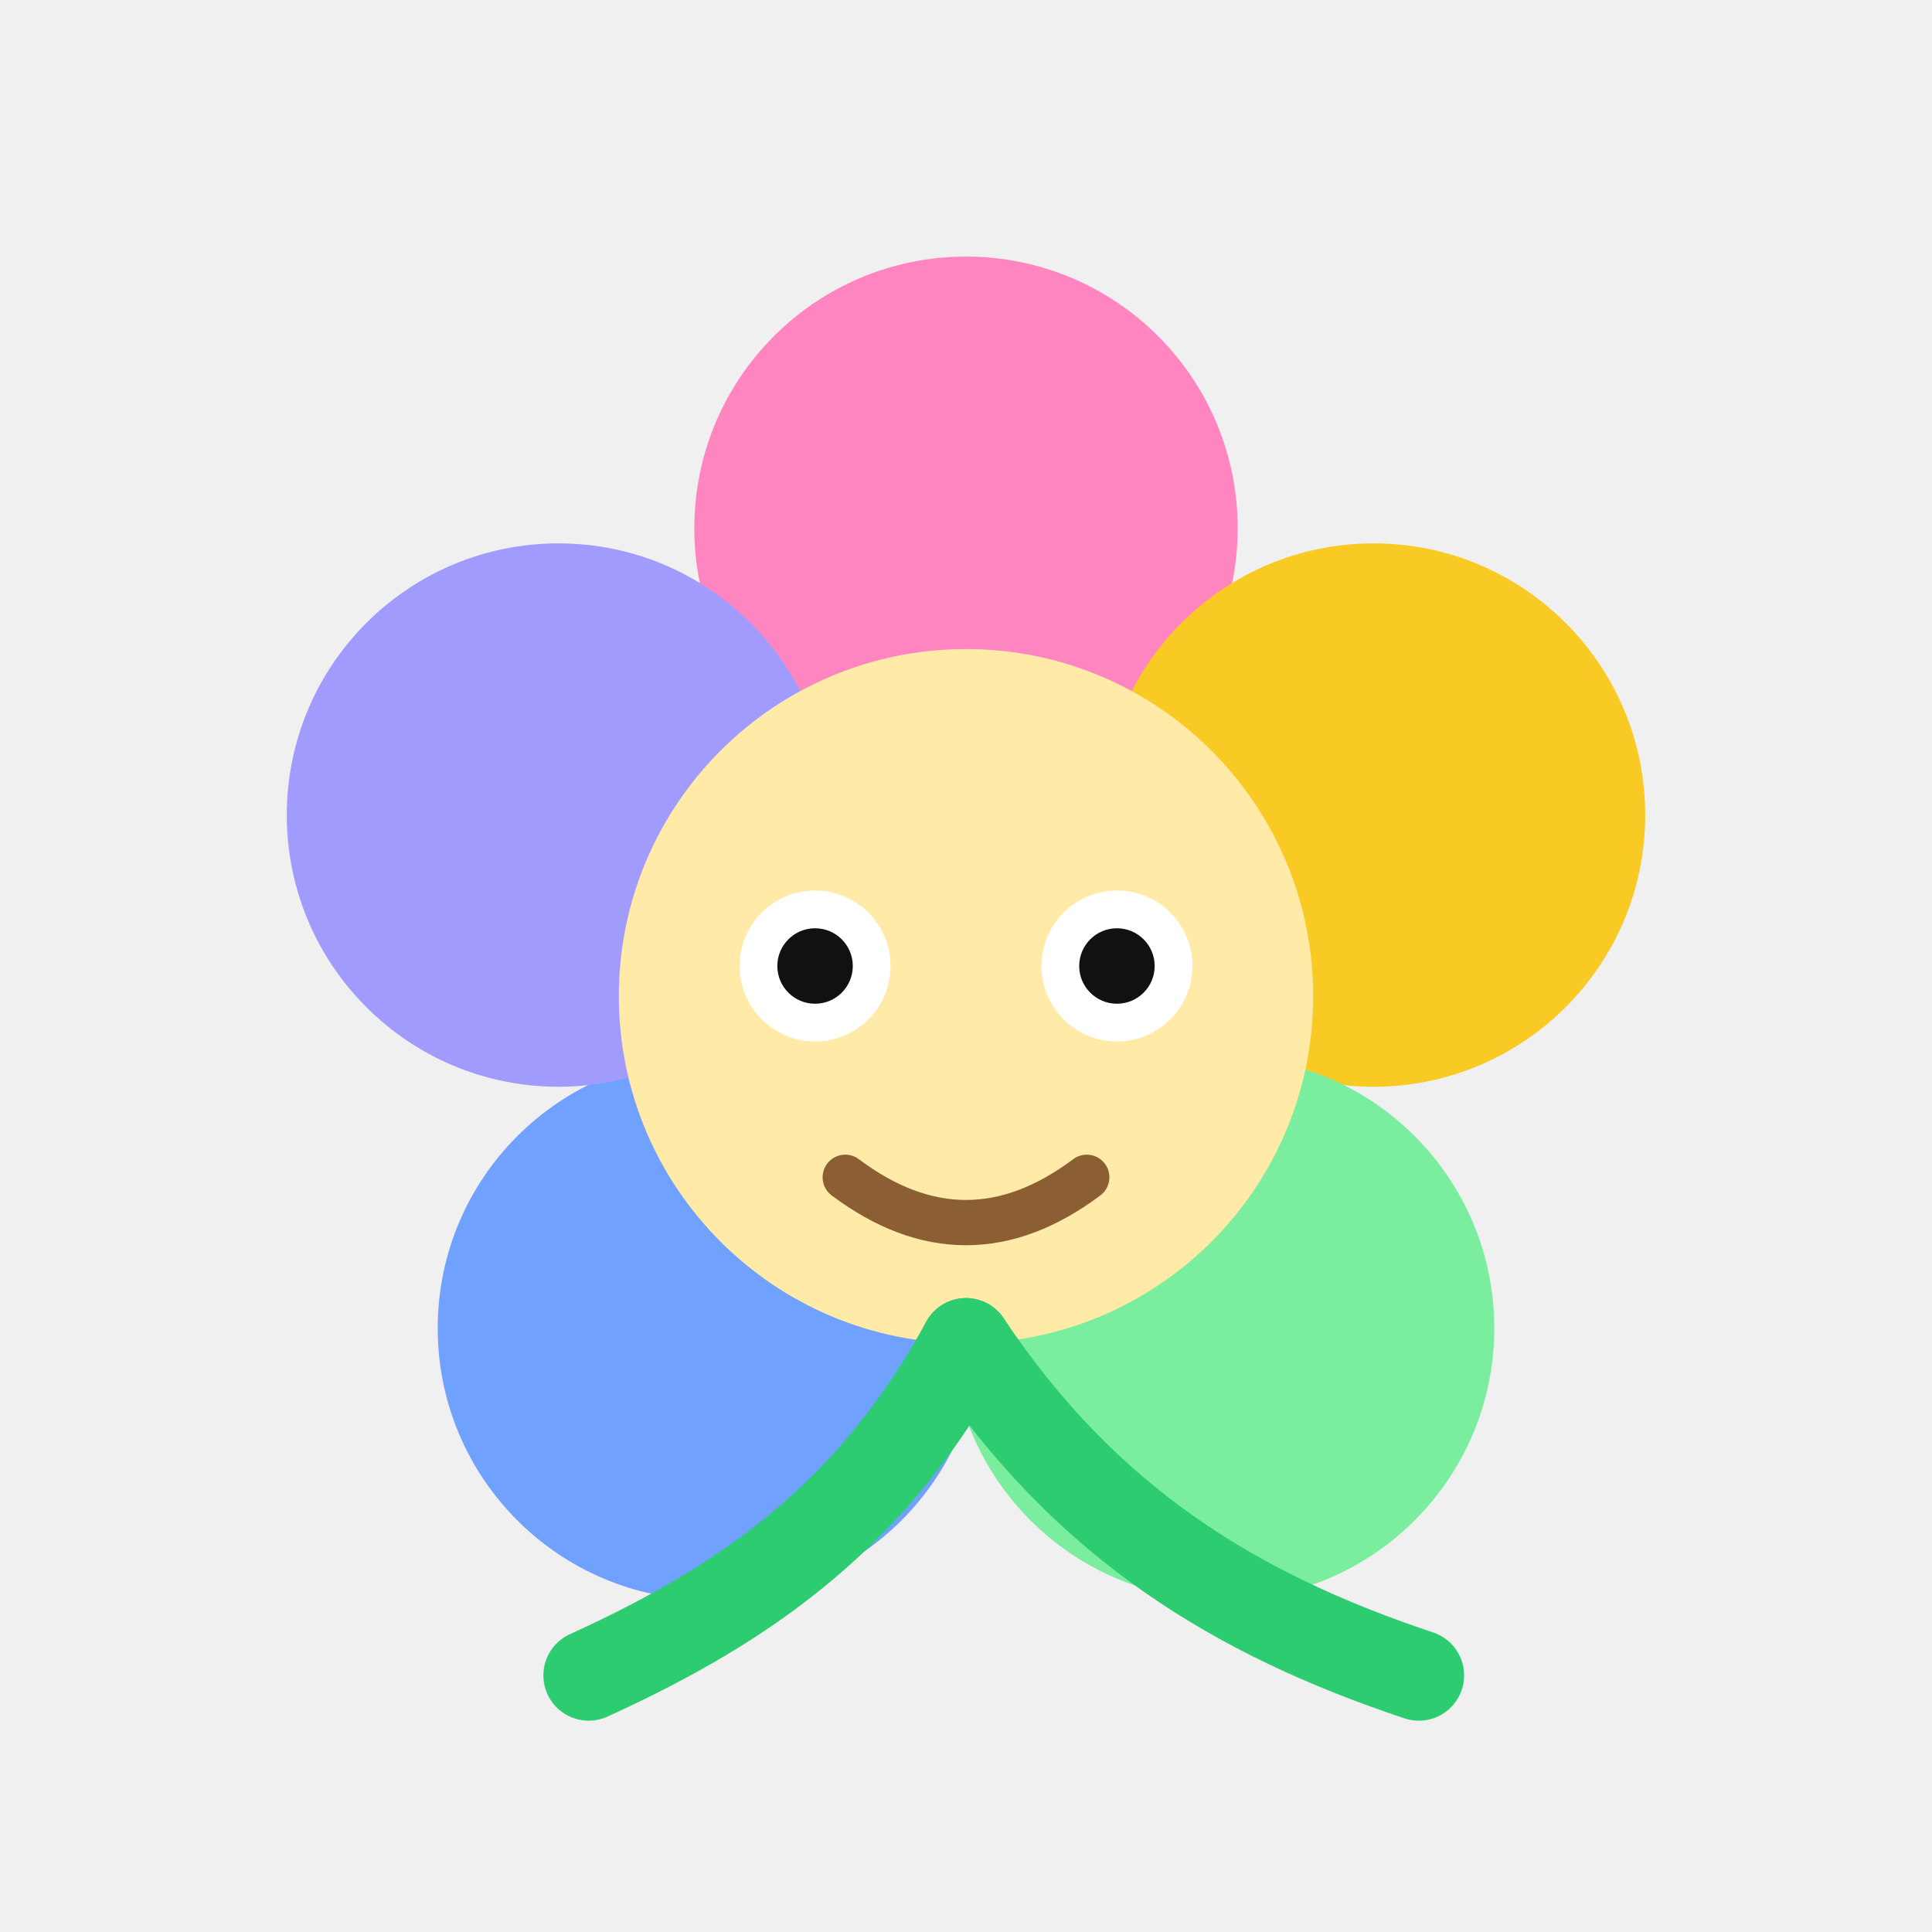
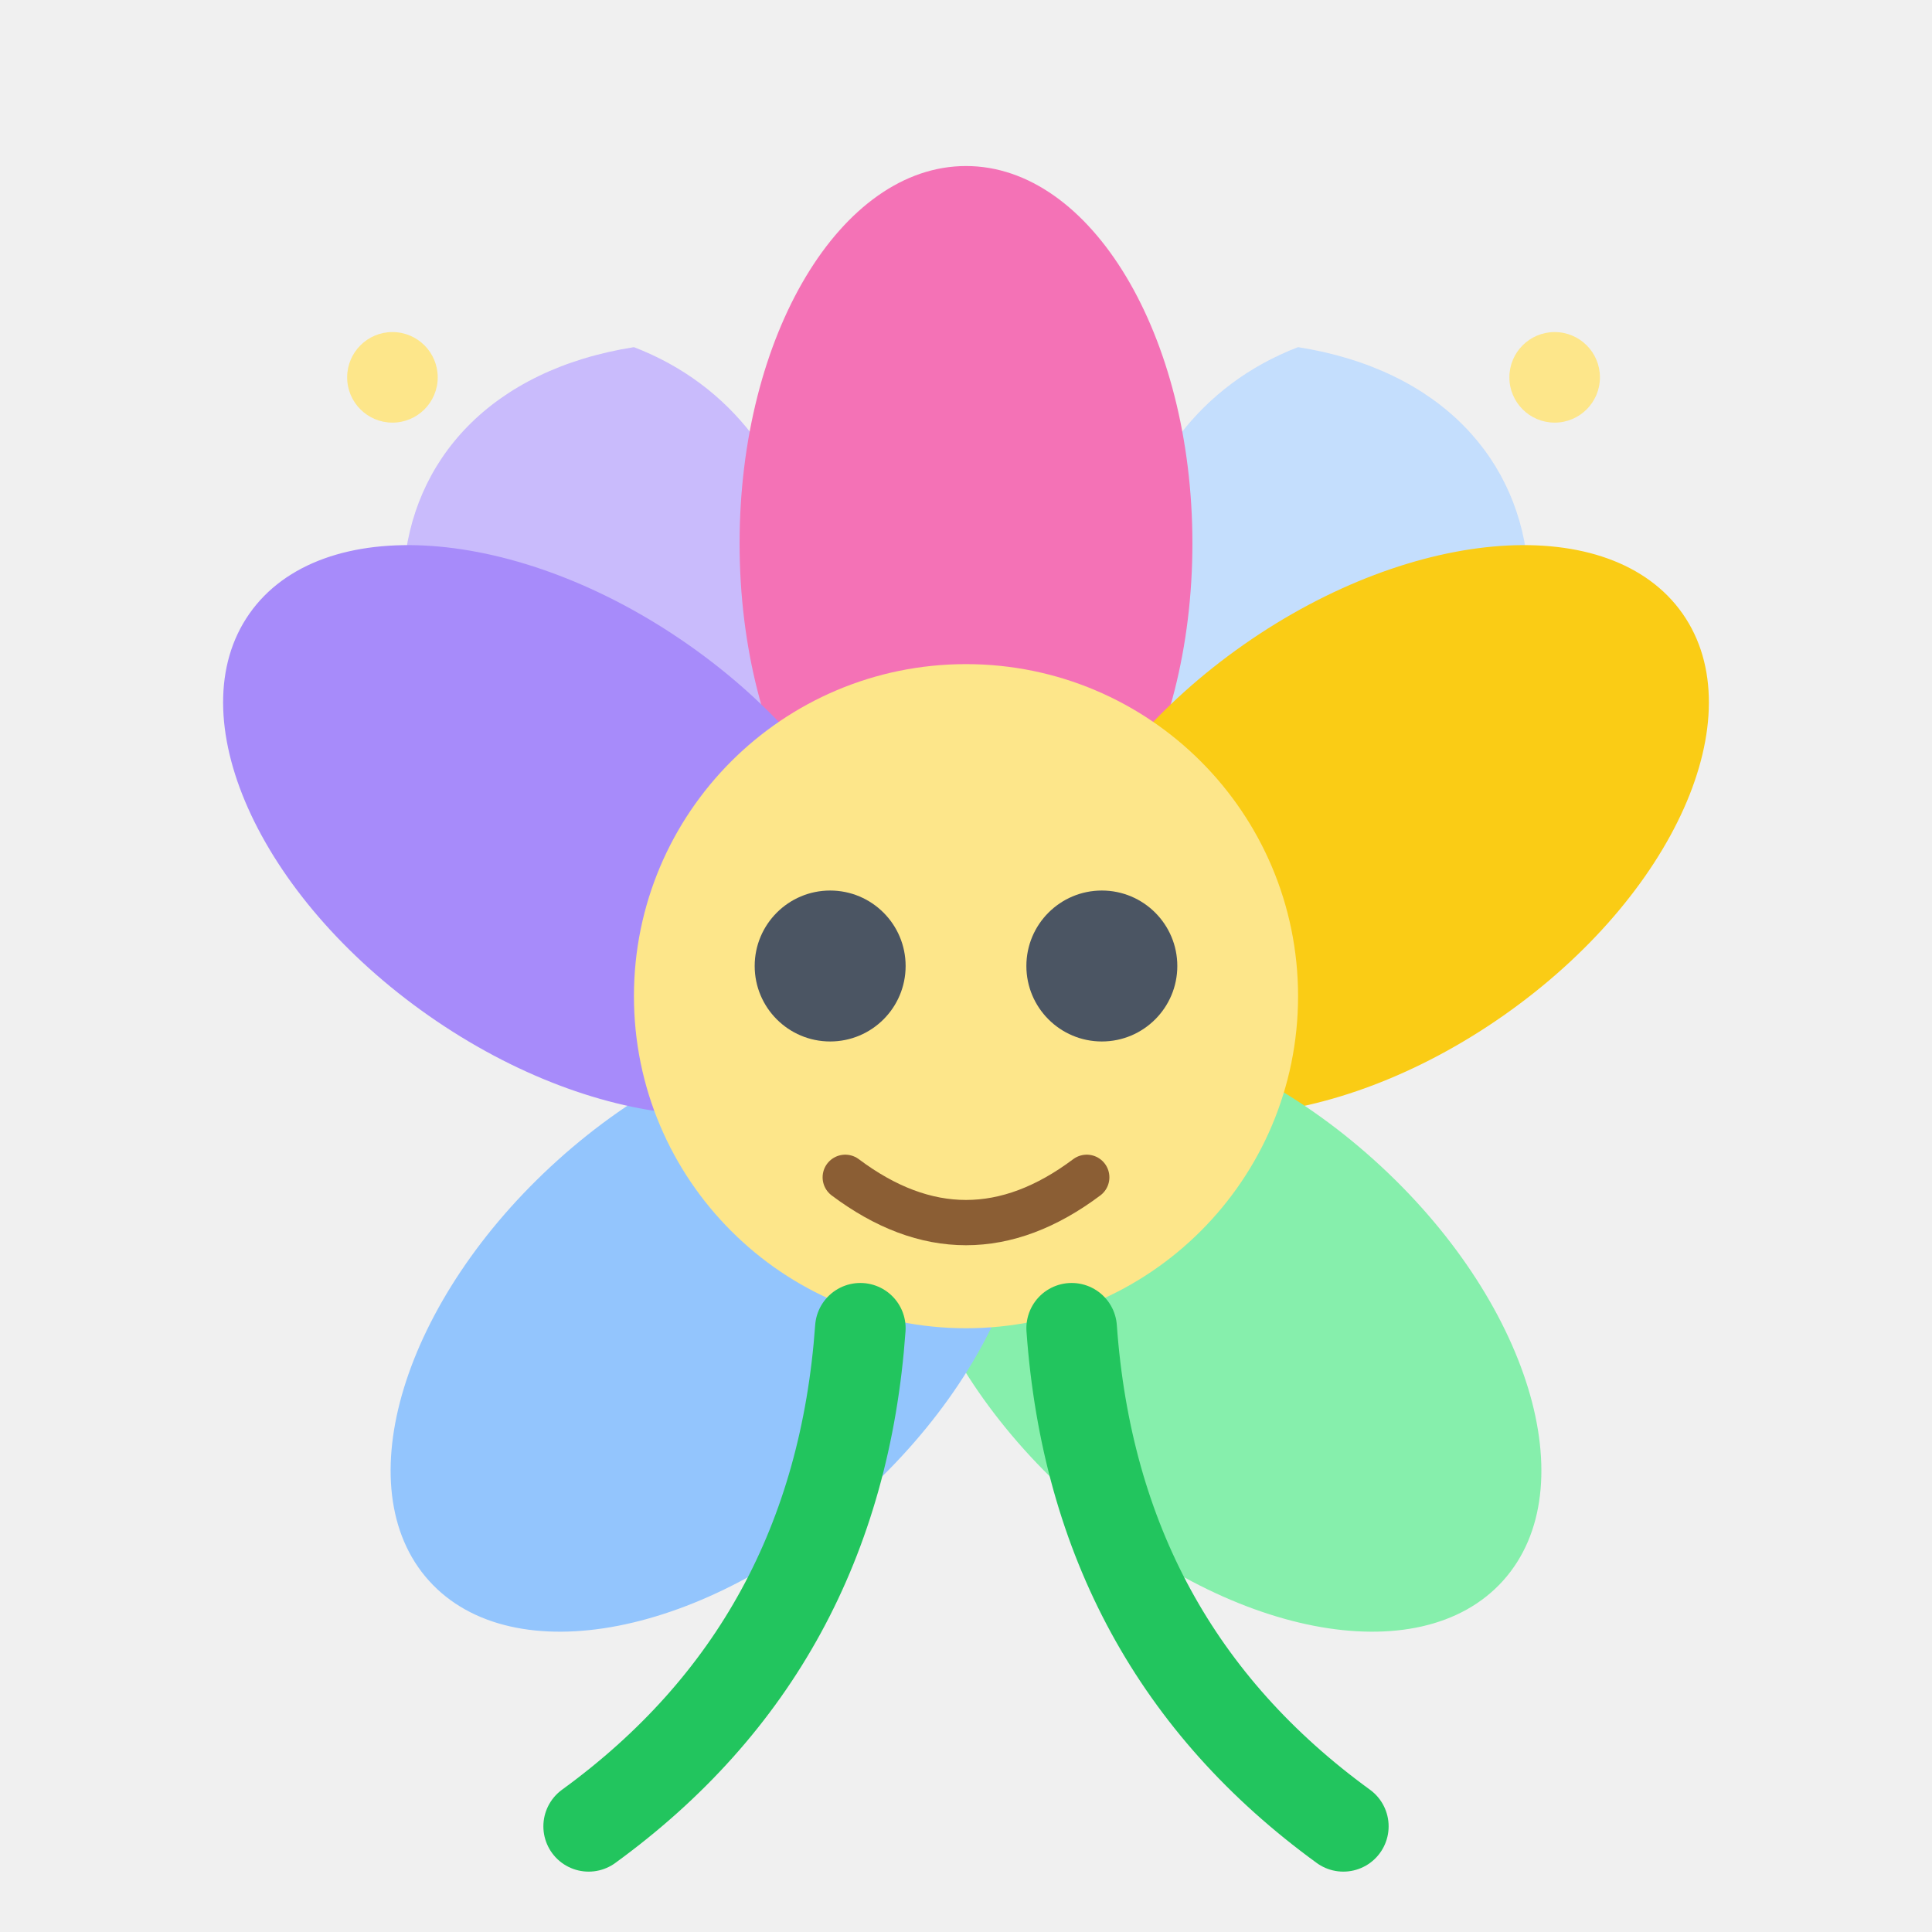
<svg xmlns="http://www.w3.org/2000/svg" viewBox="0 0 128 128" width="128" height="128">
-   <circle cx="64" cy="66" r="18" fill="#ffd6e7" />
-   <circle cx="64" cy="35" r="18" fill="#ff85c0" />
-   <circle cx="91" cy="54" r="18" fill="#f9ca24" />
-   <circle cx="81" cy="88" r="18" fill="#7bed9f" />
-   <circle cx="47" cy="88" r="18" fill="#70a1ff" />
-   <circle cx="37" cy="54" r="18" fill="#a29bfe" />
-   <circle cx="64" cy="66" r="23" fill="#ffeaa7" />
-   <circle cx="54" cy="64" r="5" fill="#fff" />
-   <circle cx="54" cy="64" r="2.5" fill="#111" />
-   <circle cx="74" cy="64" r="5" fill="#fff" />
-   <circle cx="74" cy="64" r="2.5" fill="#111" />
+   <path d="M40 61 C21 47 23 26 42 23 C55 28 58 45 49 62 Z" fill="#c4b5fd" opacity=".9" />
+   <path d="M88 61 C107 47 105 26 86 23 C73 28 70 45 79 62 Z" fill="#bfdbfe" opacity=".9" />
+   <ellipse cx="64" cy="36" rx="15" ry="25" fill="#f472b6" />
+   <ellipse cx="91" cy="55" rx="15" ry="25" transform="rotate(55 91 55)" fill="#facc15" />
+   <ellipse cx="81" cy="88" rx="15" ry="25" transform="rotate(132 81 88)" fill="#86efac" />
+   <ellipse cx="47" cy="88" rx="15" ry="25" transform="rotate(228 47 88)" fill="#93c5fd" />
+   <ellipse cx="37" cy="55" rx="15" ry="25" transform="rotate(305 37 55)" fill="#a78bfa" />
+   <circle cx="64" cy="66" r="22" fill="#fde68a" />
+   <path d="M57 88 C56 102 50 113 39 121" stroke="#22c55e" stroke-width="6" fill="none" stroke-linecap="round" />
+   <path d="M71 88 C72 102 78 113 89 121" stroke="#22c55e" stroke-width="6" fill="none" stroke-linecap="round" />
+   <circle cx="55" cy="64" r="5" fill="#4b5563" />
+   <circle cx="73" cy="64" r="5" fill="#4b5563" />
  <path d="M56 78 Q64 84 72 78" stroke="#8b5e34" stroke-width="3" fill="none" stroke-linecap="round" />
-   <path d="M64 89 C58 100 50 106 39 111" stroke="#2ecc71" stroke-width="6" fill="none" stroke-linecap="round" />
-   <path d="M64 89 C72 101 82 107 94 111" stroke="#2ecc71" stroke-width="6" fill="none" stroke-linecap="round" />
+   <circle cx="103" cy="25" r="3" fill="#fde68a" />
+   <circle cx="26" cy="25" r="3" fill="#fde68a" />
</svg>
